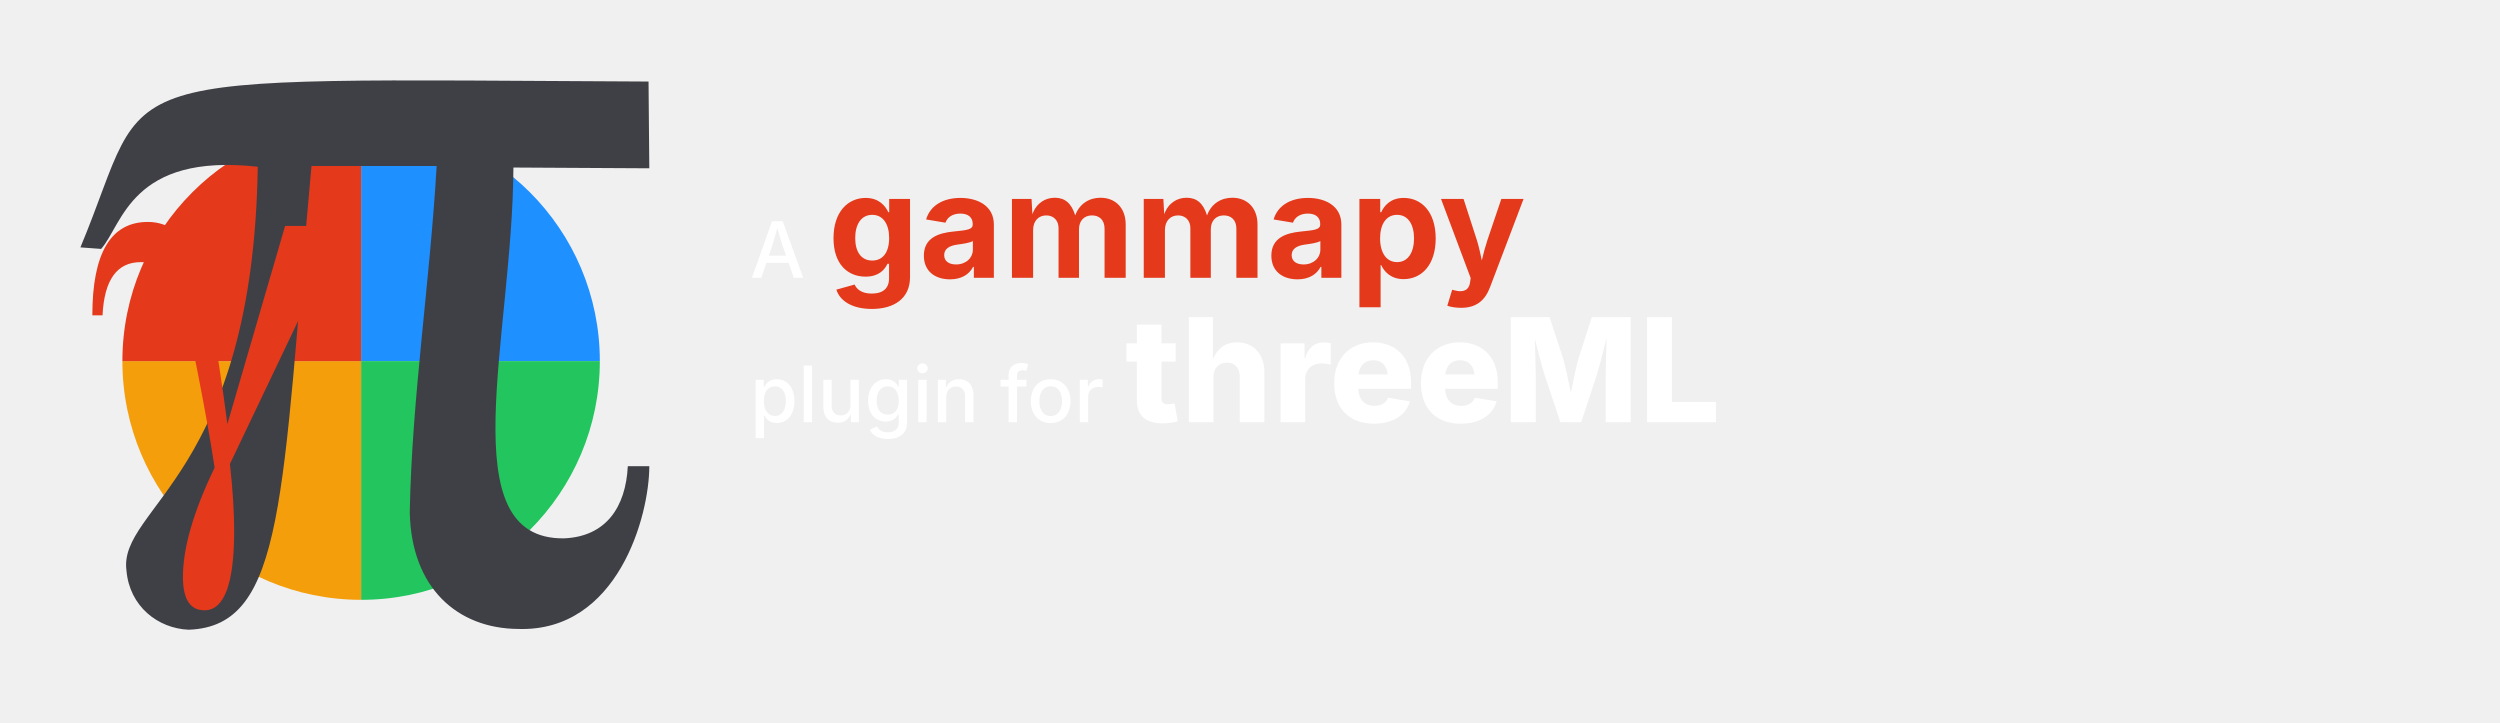
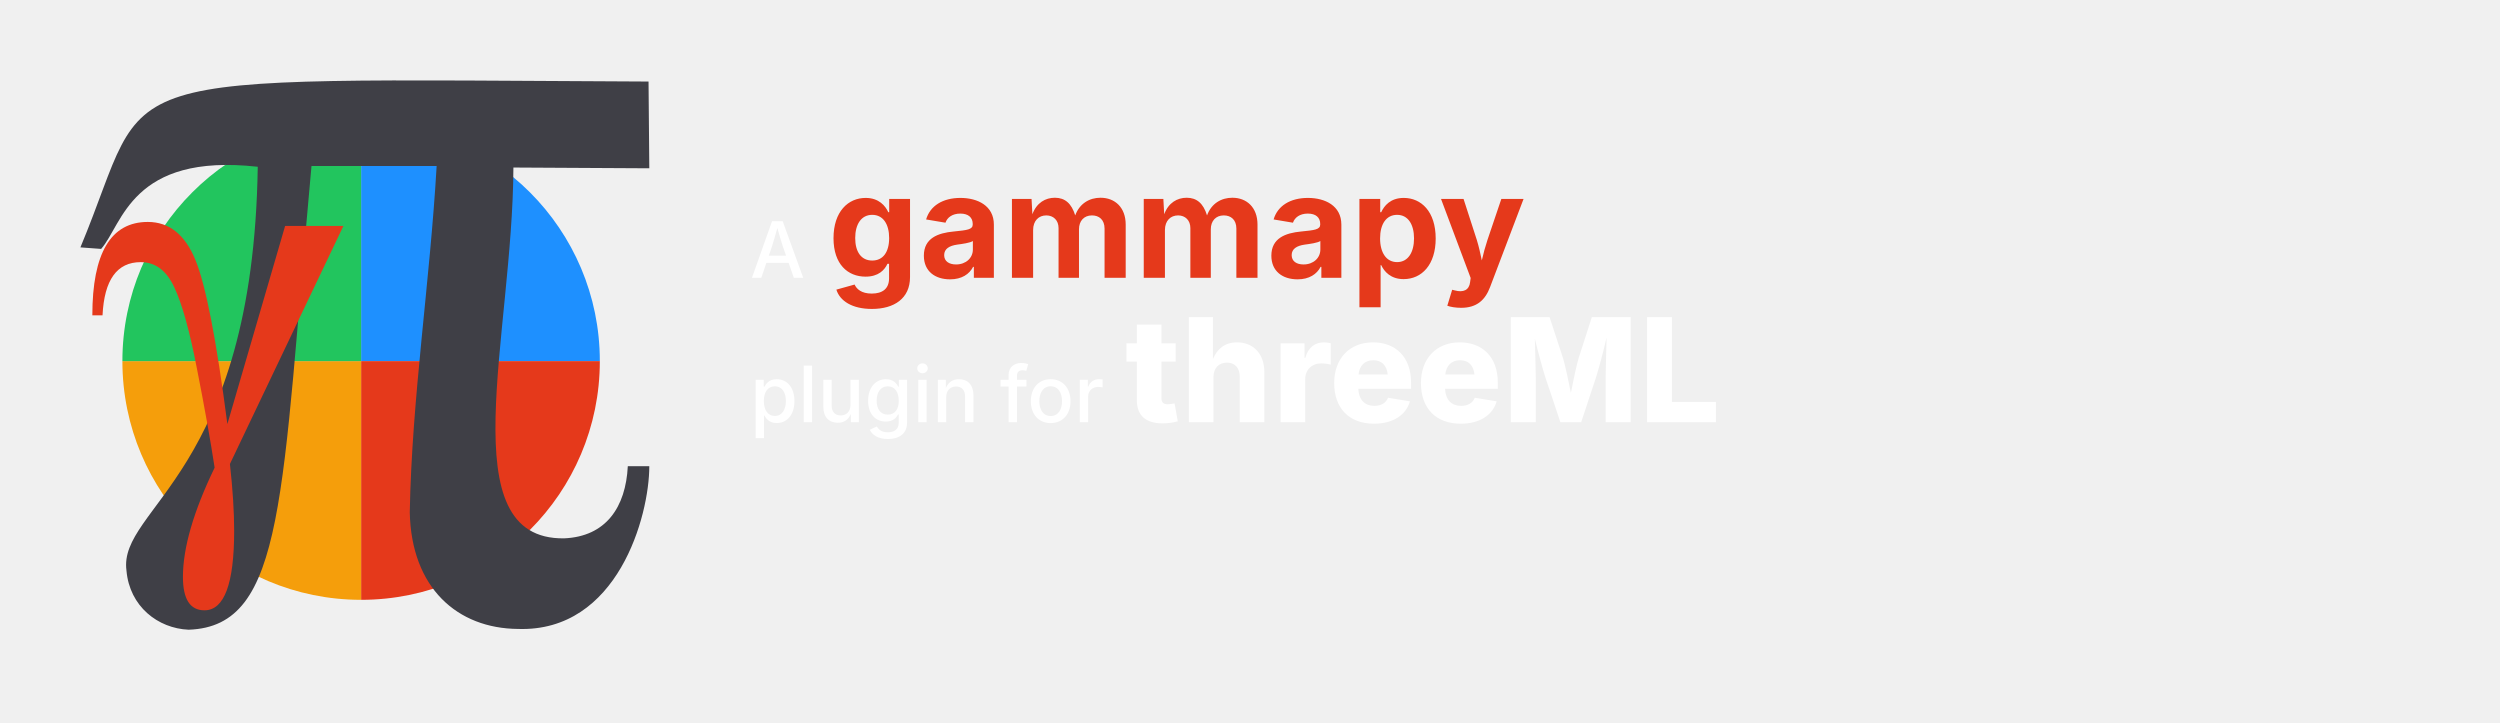
<svg xmlns="http://www.w3.org/2000/svg" viewBox="0 0 900 260" role="img" aria-label="Gammapy plugin for 3ML wordmark with icon">
  <style>
    /* Icon palette */
    .q1 { fill: #1E90FF; }  /* NE */
    .q2 { fill: #22C55E; }  /* SE */
    .q3 { fill: #F59E0B; }  /* SW */
    .q4 { fill: #E5391B; }  /* NW */
    .gamma { fill: #E5391B; }
    .pi { fill: #3F3F46; }

    /* Text palette */
    .text { fill: #FFFFFF; font-family: Inter, system-ui, -apple-system, Segoe UI, Roboto, Ubuntu, "Helvetica Neue", Arial, sans-serif; }
    .sub { fill: #FFFFFF; }
    .brand { fill: #FFFFFF; }
  </style>
  <svg x="20" y="20" width="220" height="220" viewBox="0 0 256 256">
    <path class="q1" d="M128 28A100 100 0 0 1 228 128L128 128Z" />
-     <path class="q2" d="M228 128A100 100 0 0 1 128 228L128 128Z" />
+     <path class="q4" d="M228 128A100 100 0 0 1 128 228L128 128Z" />
    <path class="q3" d="M128 228A100 100 0 0 1 28 128L128 128Z" />
-     <path class="q4" d="M28 128A100 100 0 0 1 128 28L128 128Z" />
+     <path class="q2" d="M28 128A100 100 0 0 1 128 28L128 128Z" />
    <g transform="translate(6,6) scale(0.42)">
      <path class="pi" d="M 10.5,177.038 L 31.175,178.57 C 52.616,154.321 61.039,82.596 187.388,96.635 C 182.793,403.956 48.021,436.372 56.445,499.419 C 59.508,535.154 87.84,557.106 118.47,558.382 C 215.21,555.064 210.871,424.631 240.99,95.869 L 365.808,95.869 C 359.171,211.752 341.048,327.636 339.006,441.222 C 340.538,516.776 386.483,557.106 446.977,557.616 C 546.525,560.934 577.92,444.796 577.92,395.277 L 556.479,395.277 C 554.437,436.117 534.783,465.471 492.922,467.258 C 378.825,468.789 441.617,266.631 442.383,97.4 L 577.92,98.166 L 577.155,11.636 C 13.807,8.908 85.312,-2.137 10.5,177.038 z" />
    </g>
    <g transform="translate(-60,-6) scale(0.64)">
      <path class="gamma" d="m244.01 120.88h38.169l-74.299 155.82q2.777 25.014 2.777 43.727 0 52.065-19.455 52.065-14.081 0-14.081-21.864 0-28.534 20.751-71.52-4.075-26.681-11.487-64.294-7.226-37.613-15.008-53.918-7.597-16.305-21.864-16.305-23.346 0-25.014 34.834h-6.67q0-61.144 36.316-61.144 20.937 0 31.128 24.828 10.191 24.643 20.938 107.47z" />
    </g>
  </svg>
  <g class="text" transform="translate(270,100)">
    <text class="sub" x="0" y="0" font-size="28" font-weight="500">A</text>
    <text class="gamma" x="28" y="0" font-size="52" font-weight="700">gammapy</text>
    <text class="sub" x="0" y="52" font-size="28" font-weight="500">plugin for</text>
    <text x="135" y="52" font-size="52" font-weight="800" class="brand">threeML</text>
  </g>
</svg>
